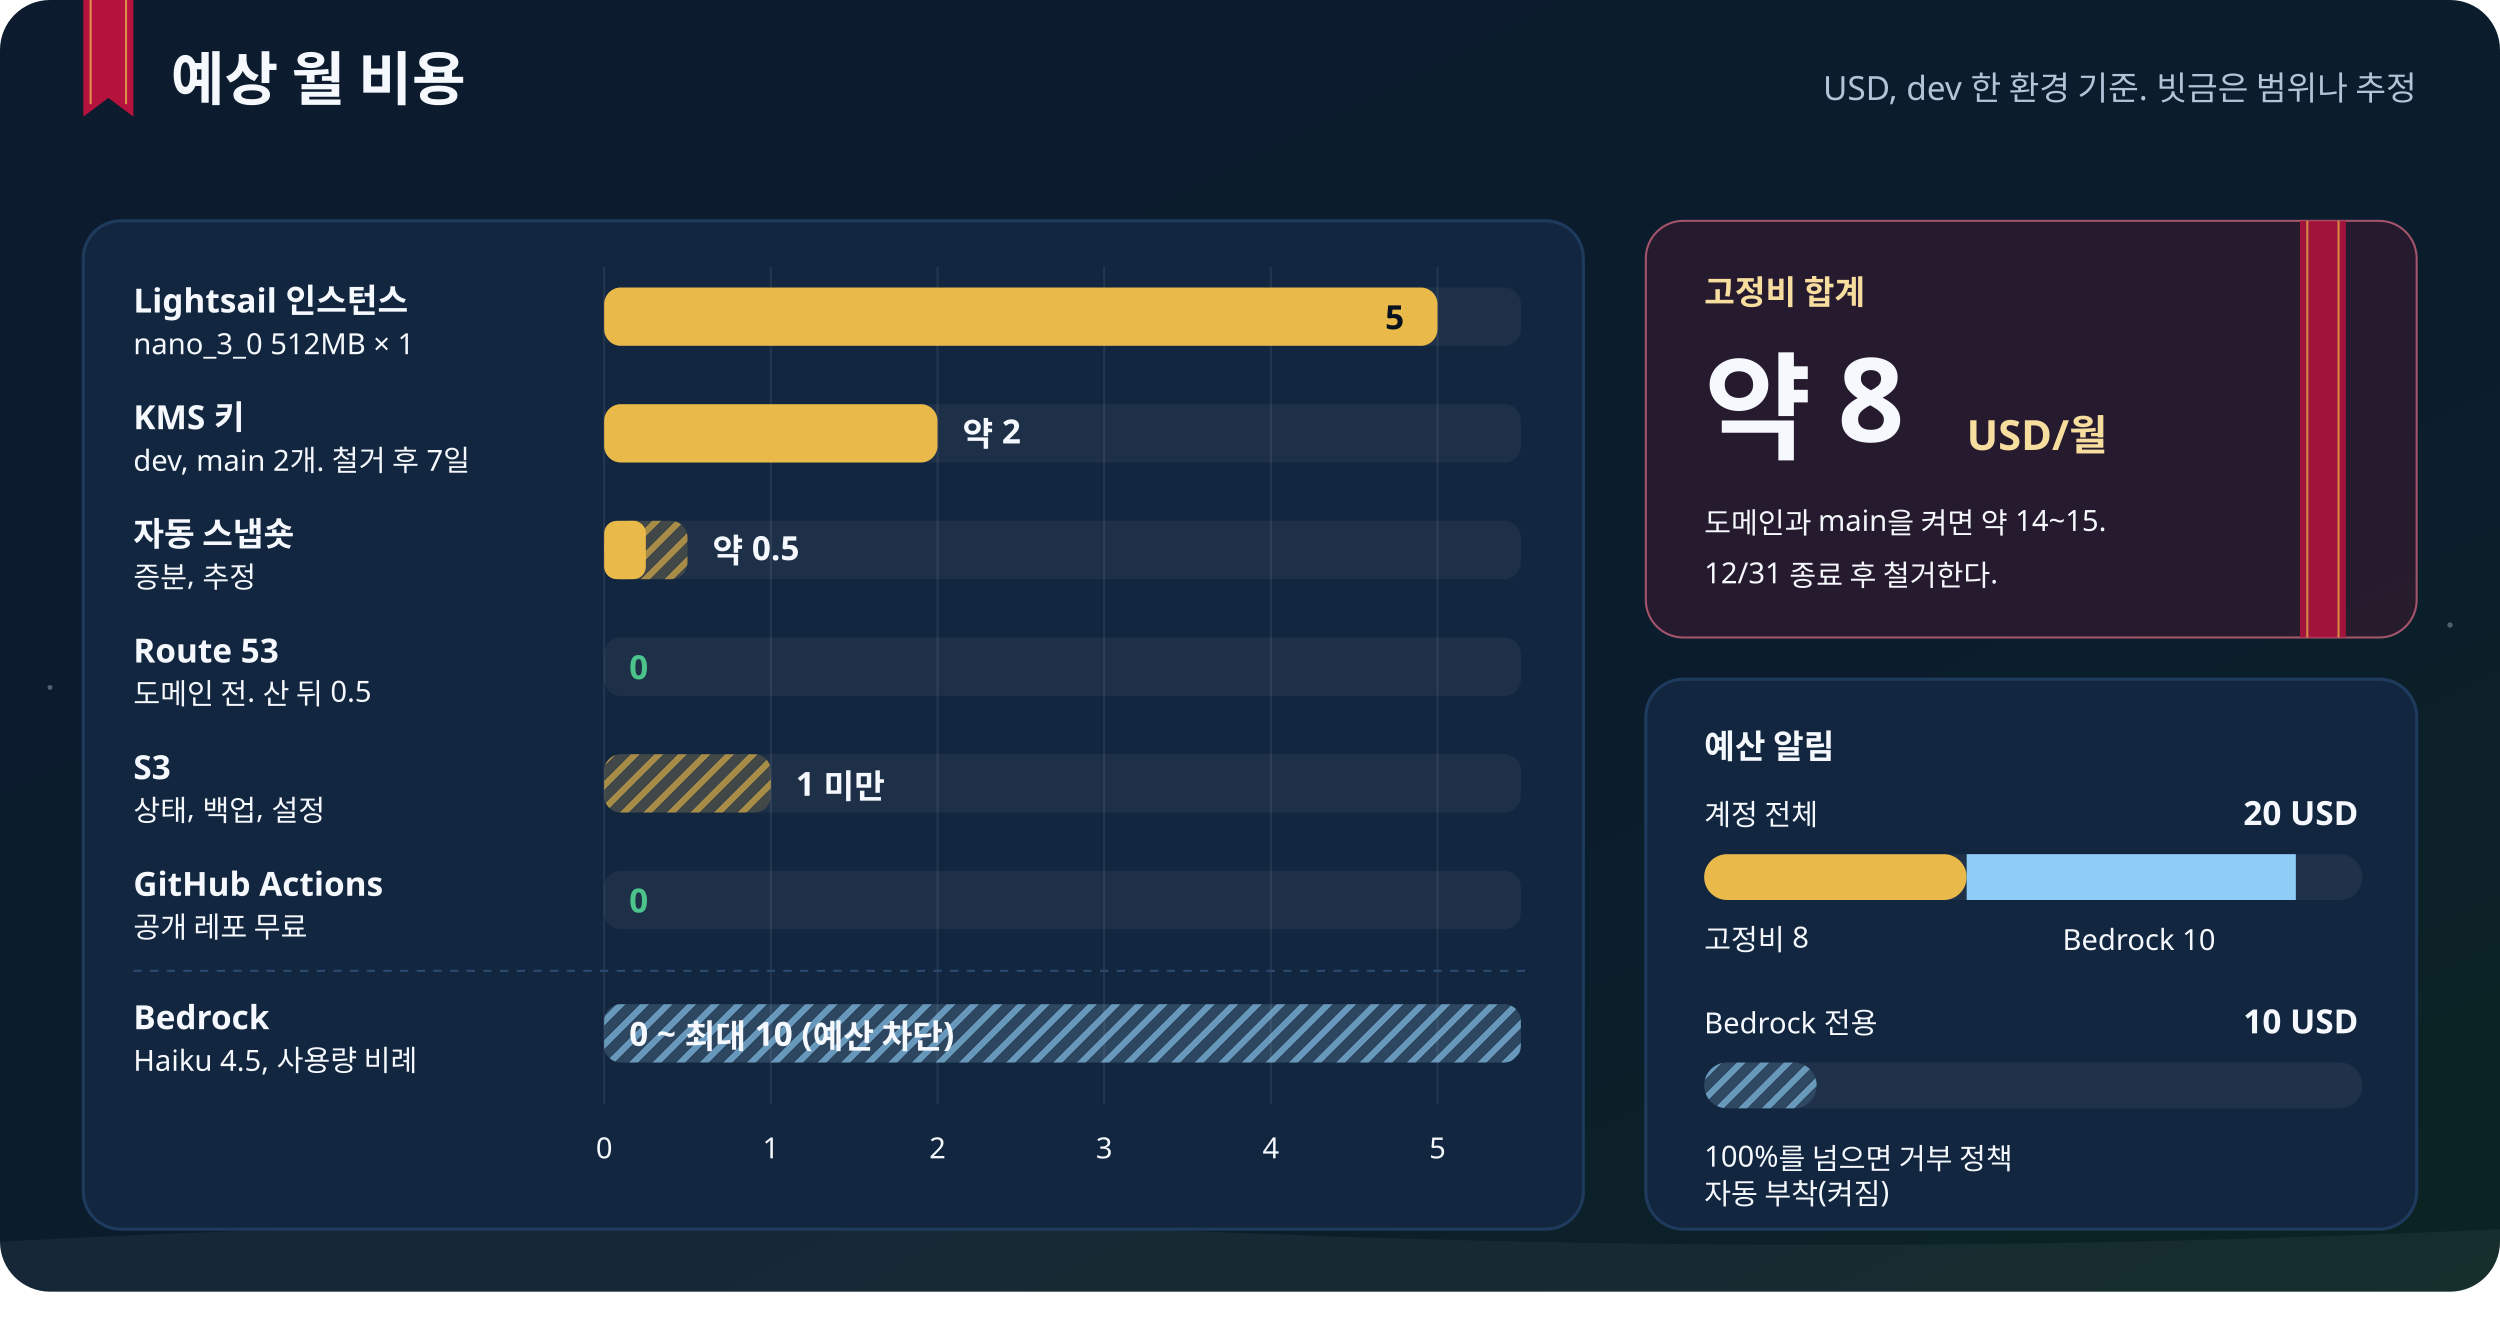
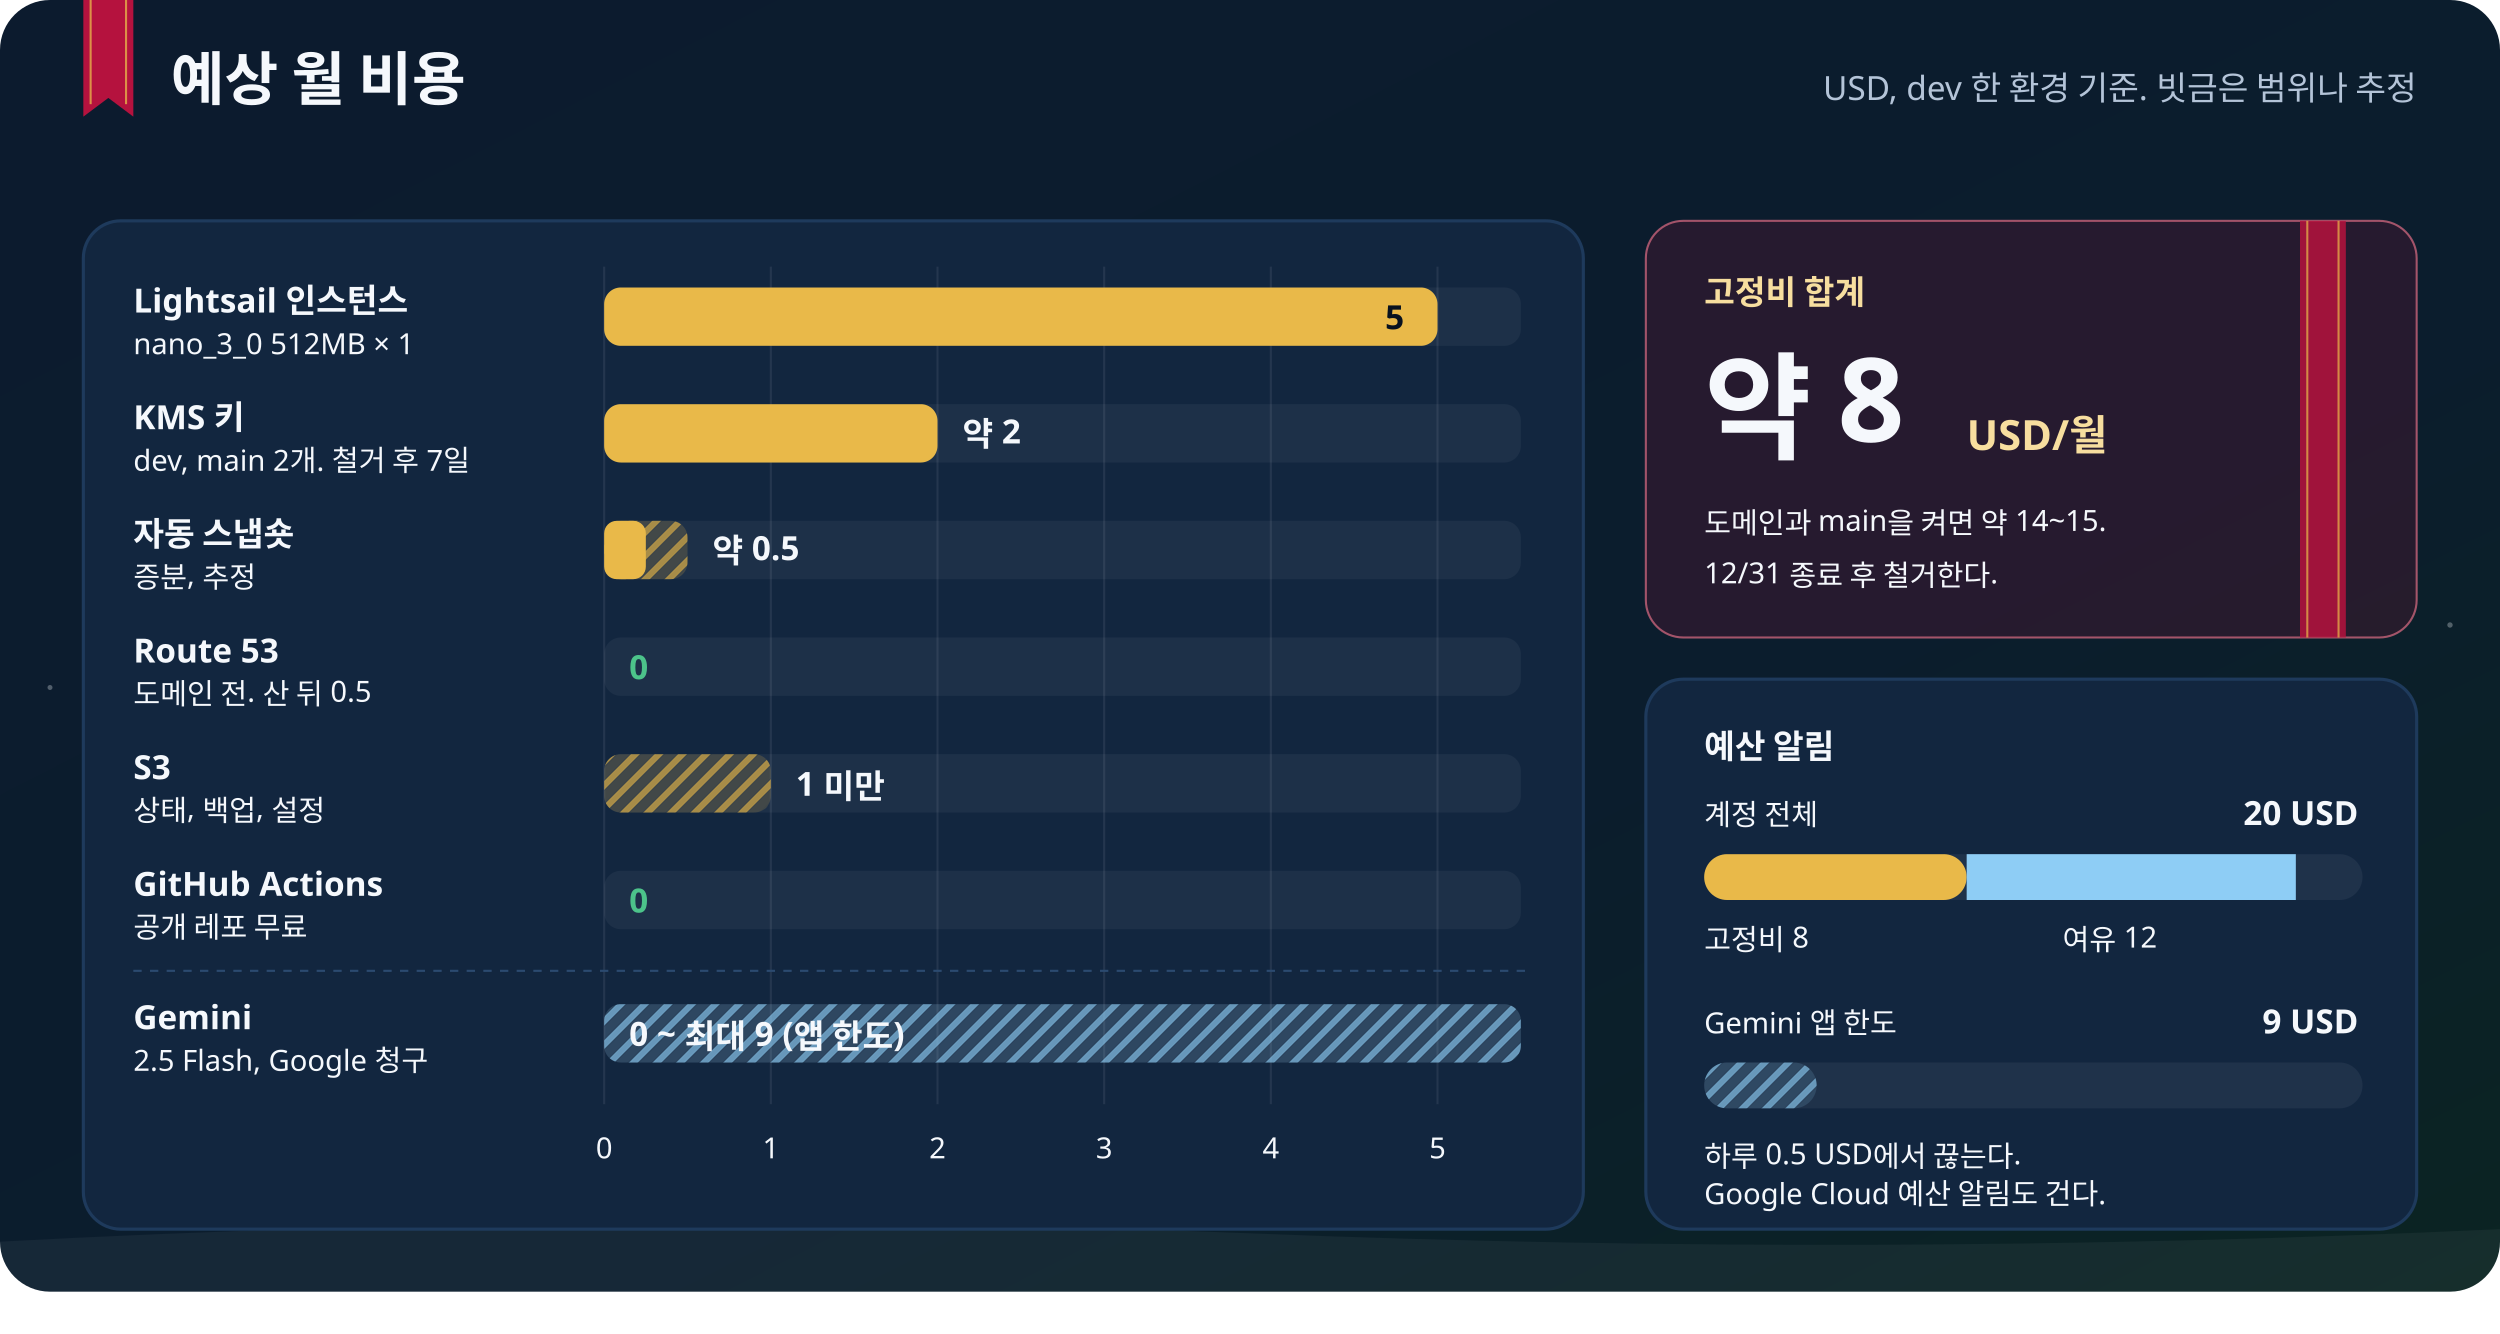
- <svg xmlns="http://www.w3.org/2000/svg" viewBox="0 0 1200 640" width="1200" height="640" role="img" aria-label="예상 월 비용. 고정비 약 8 USD, Bedrock 예산 10 USD에서 자동 차단, 예산 알림 계정 20 USD와 Bedrock 10 USD">
+ <svg xmlns="http://www.w3.org/2000/svg" viewBox="0 0 1200 640" width="1200" height="640" role="img" aria-label="예상 월 비용. AWS 고정비 약 8 USD, AWS 계정 예산 알림 20 USD, Gemini는 앱 한도 월 9 USD">
  <defs>
    <linearGradient id="bg" x1="0" y1="0" x2="1" y2="1">
      <stop offset="0" stop-color="#0C1B2E" />
      <stop offset="0.62" stop-color="#0B1D2D" />
      <stop offset="1" stop-color="#0B2422" />
    </linearGradient>
    <marker id="arr" viewBox="0 0 10 10" refX="9" refY="5" markerWidth="7" markerHeight="7" orient="auto">
      <path d="M0,0 L10,5 L0,10 z" fill="#B4C4D8" />
    </marker>
    <marker id="arrLater" viewBox="0 0 10 10" refX="9" refY="5" markerWidth="7" markerHeight="7" orient="auto">
      <path d="M0,0 L10,5 L0,10 z" fill="#8DA3BE" />
    </marker>
    <symbol id="flake" viewBox="-10 -10 20 20" overflow="visible">
      <g fill="none" stroke-width="1.3" stroke-linecap="round">
        <g transform="rotate(0)">
          <path d="M0,-9 V9" />
          <path d="M-2.6,-7.4 L0,-5 L2.6,-7.4" />
          <path d="M-2.6,7.4 L0,5 L2.6,7.4" />
        </g>
        <g transform="rotate(60)">
          <path d="M0,-9 V9" />
          <path d="M-2.6,-7.4 L0,-5 L2.6,-7.4" />
          <path d="M-2.6,7.4 L0,5 L2.6,7.4" />
        </g>
        <g transform="rotate(120)">
          <path d="M0,-9 V9" />
          <path d="M-2.6,-7.4 L0,-5 L2.6,-7.4" />
          <path d="M-2.6,7.4 L0,5 L2.6,7.4" />
        </g>
      </g>
    </symbol>
    <pattern id="hatch" width="8" height="8" patternUnits="userSpaceOnUse" patternTransform="rotate(45)">
      <rect width="8" height="8" fill="#E9B949" fill-opacity="0.18" />
      <rect width="3" height="8" fill="#E9B949" fill-opacity="0.6" />
    </pattern>
    <pattern id="hatchAi" width="8" height="8" patternUnits="userSpaceOnUse" patternTransform="rotate(45)">
      <rect width="8" height="8" fill="#8ECDF5" fill-opacity="0.15" />
      <rect width="3" height="8" fill="#8ECDF5" fill-opacity="0.6" />
    </pattern>
    <style>
      text { font-family: 'Pretendard', 'Apple SD Gothic Neo', 'Malgun Gothic', 'Noto Sans KR', 'Segoe UI', system-ui, sans-serif; }
      text:not([fill]) { fill: #F5F8FC; }
      .card { fill: #12263F; stroke: #1E3A5C; stroke-width: 1.5; }
      .inner { fill: #183152; stroke: #2B4A70; stroke-width: 1; }
      .ghost { fill: #0C1B2E; stroke: #8DA3BE; stroke-width: 1.5; stroke-dasharray: 6 5; }
      .h { font-size: 17px; font-weight: 700; }
      .s { font-size: 14px; fill: #B4C4D8; }
      .xs { font-size: 14px; fill: #B4C4D8; }
      .code { font-family: ui-monospace, 'SF Mono', 'D2Coding', Consolas, 'Liberation Mono', monospace; font-size: 14px; fill: #8ECDF5; }
      .line { stroke: #B4C4D8; stroke-width: 2; fill: none; }
      .later { stroke: #8DA3BE; stroke-width: 2; fill: none; stroke-dasharray: 6 5; }
      .lb { font-size: 16px; font-weight: 700; }
      .sub { font-size: 14px; fill: #B4C4D8; }
      .val { font-size: 16px; font-weight: 800; }
      .track { fill: #F5F8FC; fill-opacity: 0.05; }
      .grid { stroke: #F5F8FC; stroke-opacity: 0.08; stroke-width: 1; }
    </style>
  </defs>
  <rect width="1200" height="620" rx="24" fill="url(#bg)" />
  <path d="M0,596 Q300,580 600,592 T1200,590 V596 A24,24 0 0 1 1176,620 H24 A24,24 0 0 1 0,596 z" fill="#F5F8FC" opacity="0.05" />
  <g fill="#F5F8FC">
    <circle cx="1176" cy="300" r="1.3" opacity="0.3" />
    <circle cx="24" cy="330" r="1.2" opacity="0.3" />
  </g>
  <path d="M40,0 H64 V56 L52,47 L40,56 z" fill="#B5123E" />
  <path d="M43.5,0 V50 M60.5,0 V50" stroke="#E9B949" stroke-width="1" opacity="0.75" />
  <text x="82" y="48" font-size="28" font-weight="800">예상 월 비용</text>
  <text x="1160" y="48" text-anchor="end" font-size="16" fill="#B4C4D8">USD, dev 한 환경 기준. 빗금은 범위나 추정</text>
  <g transform="translate(0,20)">
    <rect class="card" x="40" y="86" width="720" height="484" rx="18" />
    <g class="grid">
      <line x1="290" y1="108" x2="290" y2="510" />
      <line x1="370" y1="108" x2="370" y2="510" />
      <line x1="450" y1="108" x2="450" y2="510" />
      <line x1="530" y1="108" x2="530" y2="510" />
      <line x1="610" y1="108" x2="610" y2="510" />
      <line x1="690" y1="108" x2="690" y2="510" />
    </g>
    <g class="sub" text-anchor="middle">
      <text x="290" y="536">0</text>
      <text x="370" y="536">1</text>
      <text x="450" y="536">2</text>
      <text x="530" y="536">3</text>
      <text x="610" y="536">4</text>
      <text x="690" y="536">5</text>
    </g>
    <text class="lb" x="64" y="130">Lightsail 인스턴스</text>
    <text class="sub" x="64" y="150">nano_3_0 512MB × 1</text>
    <rect class="track" x="290" y="118" width="440" height="28" rx="8" />
    <rect x="290" y="118" width="400" height="28" rx="8" fill="#E9B949" />
    <text x="674" y="138" text-anchor="end" font-size="16" font-weight="800" fill="#08121F">5</text>
    <text class="lb" x="64" y="186">KMS 키</text>
    <text class="sub" x="64" y="206">dev, main 2개. 철거 후 7일</text>
    <rect class="track" x="290" y="174" width="440" height="28" rx="8" />
    <rect x="290" y="174" width="160" height="28" rx="8" fill="#E9B949" />
    <text class="val" x="462" y="194">약 2</text>
    <text class="lb" x="64" y="242">자동 스냅숏</text>
    <text class="sub" x="64" y="262">증분, 추정</text>
    <rect class="track" x="290" y="230" width="440" height="28" rx="8" />
    <rect x="290" y="230" width="40" height="28" rx="8" fill="url(#hatch)" />
    <rect x="290" y="230" width="20" height="28" rx="6" fill="#E9B949" />
    <text class="val" x="342" y="250">약 0.5</text>
    <text class="lb" x="64" y="298">Route 53</text>
    <text class="sub" x="64" y="318">도메인 전. 산 뒤 0.5</text>
    <rect class="track" x="290" y="286" width="440" height="28" rx="8" />
    <text class="val" x="302" y="306" fill="#4CC38A">0</text>
    <text class="lb" x="64" y="354">S3</text>
    <text class="sub" x="64" y="374">상태, 백업, 설정</text>
    <rect class="track" x="290" y="342" width="440" height="28" rx="8" />
    <rect x="290" y="342" width="80" height="28" rx="8" fill="url(#hatch)" />
    <text class="val" x="382" y="362">1 미만</text>
    <text class="lb" x="64" y="410">GitHub Actions</text>
    <text class="sub" x="64" y="430">공개 레포 무료</text>
    <rect class="track" x="290" y="398" width="440" height="28" rx="8" />
    <text class="val" x="302" y="418" fill="#4CC38A">0</text>
    <line x1="64" y1="446" x2="736" y2="446" stroke="#2B4A70" stroke-dasharray="4 4" />
-     <text class="lb" x="64" y="474">Bedrock</text>
-     <text class="sub" x="64" y="494">Haiku 4.5, 사용량 비례</text>
+     <text class="lb" x="64" y="474">Gemini</text>
+     <text class="sub" x="64" y="494">2.5 Flash, Google 청구</text>
    <rect class="track" x="290" y="462" width="440" height="28" rx="8" />
    <rect x="290" y="462" width="440" height="28" rx="8" fill="url(#hatchAi)" />
-     <text class="val" x="302" y="482">0 ~ 최대 10 (예산 차단)</text>
+     <text class="val" x="302" y="482">0 ~ 최대 9 (앱 한도)</text>
    <rect x="790" y="86" width="370" height="200" rx="18" fill="#B5123E" fill-opacity="0.16" stroke="#FF7A93" stroke-opacity="0.6" />
    <rect x="1104" y="86" width="22" height="200" fill="#B5123E" fill-opacity="0.85" />
    <path d="M1107.5,86 V286 M1122.5,86 V286" stroke="#E9B949" stroke-width="1" opacity="0.7" />
    <text x="818" y="126" font-size="16" font-weight="700" fill="#F7DE9F">고정비 합계</text>
    <text x="818" y="196" font-size="56" font-weight="800" letter-spacing="-1">약 8</text>
    <text x="944" y="196" font-size="20" font-weight="700" fill="#F7DE9F">USD/월</text>
    <text class="sub" x="818" y="236">도메인과 main을 켜면 약 14~15.</text>
    <text class="sub" x="818" y="260">12/31 종료 후 철거한다.</text>
    <rect class="card" x="790" y="306" width="370" height="264" rx="18" />
    <text x="818" y="344" font-size="16" font-weight="700">예산 알림</text>
    <text class="sub" x="818" y="376">계정 전체</text>
    <text class="val" x="1132" y="376" text-anchor="end">20 USD</text>
    <rect x="818" y="390" width="316" height="22" rx="11" fill="#F5F8FC" fill-opacity="0.06" />
    <rect x="818" y="390" width="126" height="22" rx="11" fill="#E9B949" />
    <rect x="944" y="390" width="158" height="22" fill="#8ECDF5" />
    <text class="sub" x="818" y="436">고정비 8</text>
-     <text class="sub" x="990" y="436">Bedrock 10</text>
-     <text class="sub" x="818" y="476">Bedrock 전용</text>
-     <text class="val" x="1132" y="476" text-anchor="end">10 USD</text>
+     <text class="sub" x="990" y="436">여유 12</text>
+     <text class="sub" x="818" y="476">Gemini 앱 한도</text>
+     <text class="val" x="1132" y="476" text-anchor="end">9 USD</text>
    <rect x="818" y="490" width="316" height="22" rx="11" fill="#F5F8FC" fill-opacity="0.06" />
    <rect x="818" y="490" width="54" height="22" rx="11" fill="url(#hatchAi)" />
-     <text class="sub" x="818" y="540">100%를 넘으면 거부 정책</text>
-     <text class="sub" x="818" y="558">자동 부착(켜짐)</text>
+     <text class="sub" x="818" y="540">하루 0.5 USD에서 끊는다.</text>
+     <text class="sub" x="818" y="558">Google Cloud 예산 알림도 건다.</text>
  </g>
</svg>
